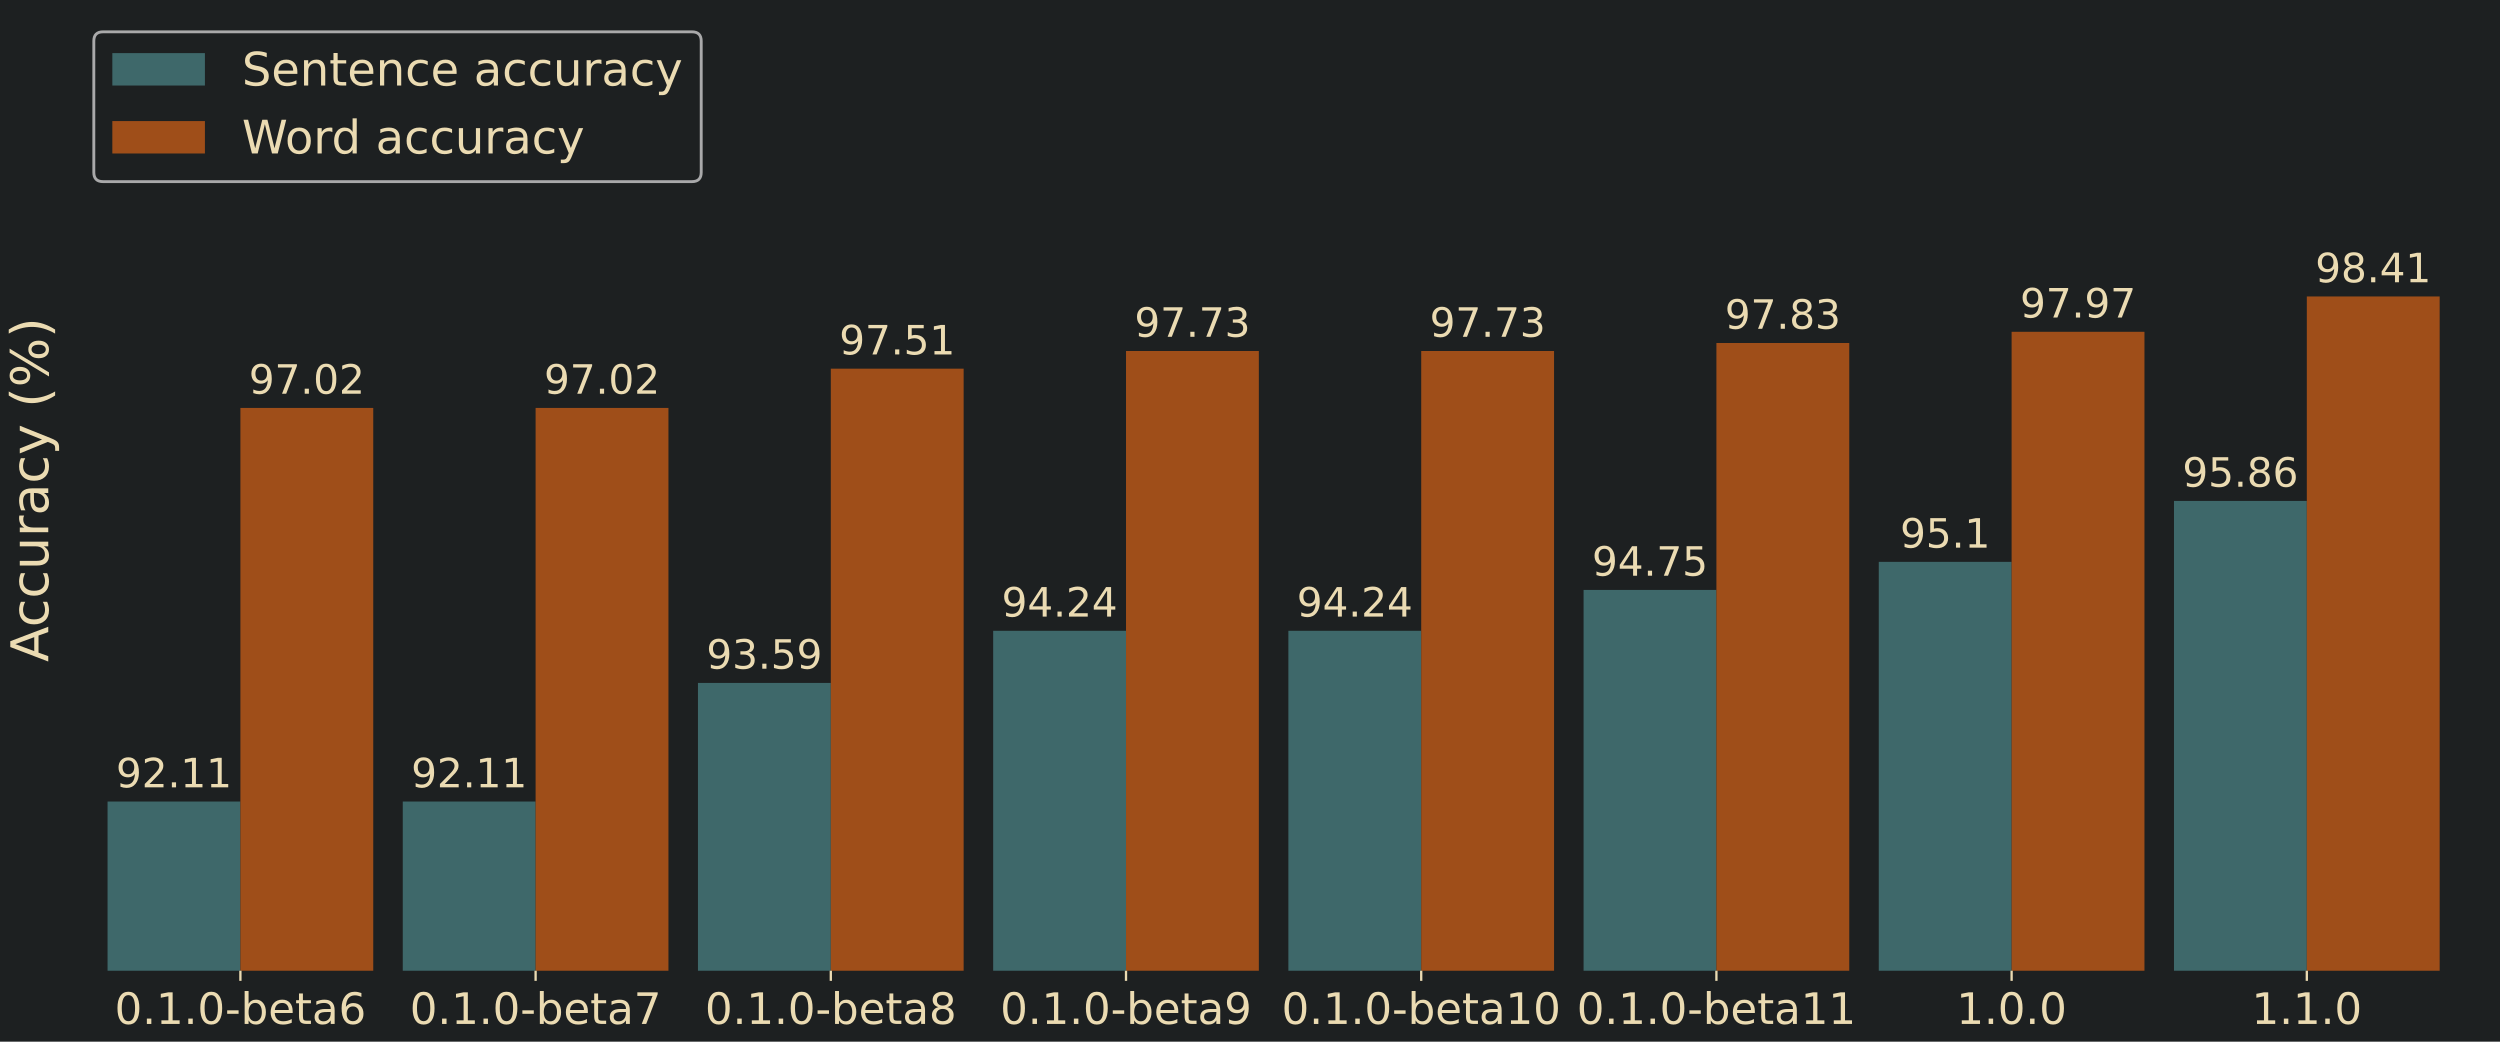
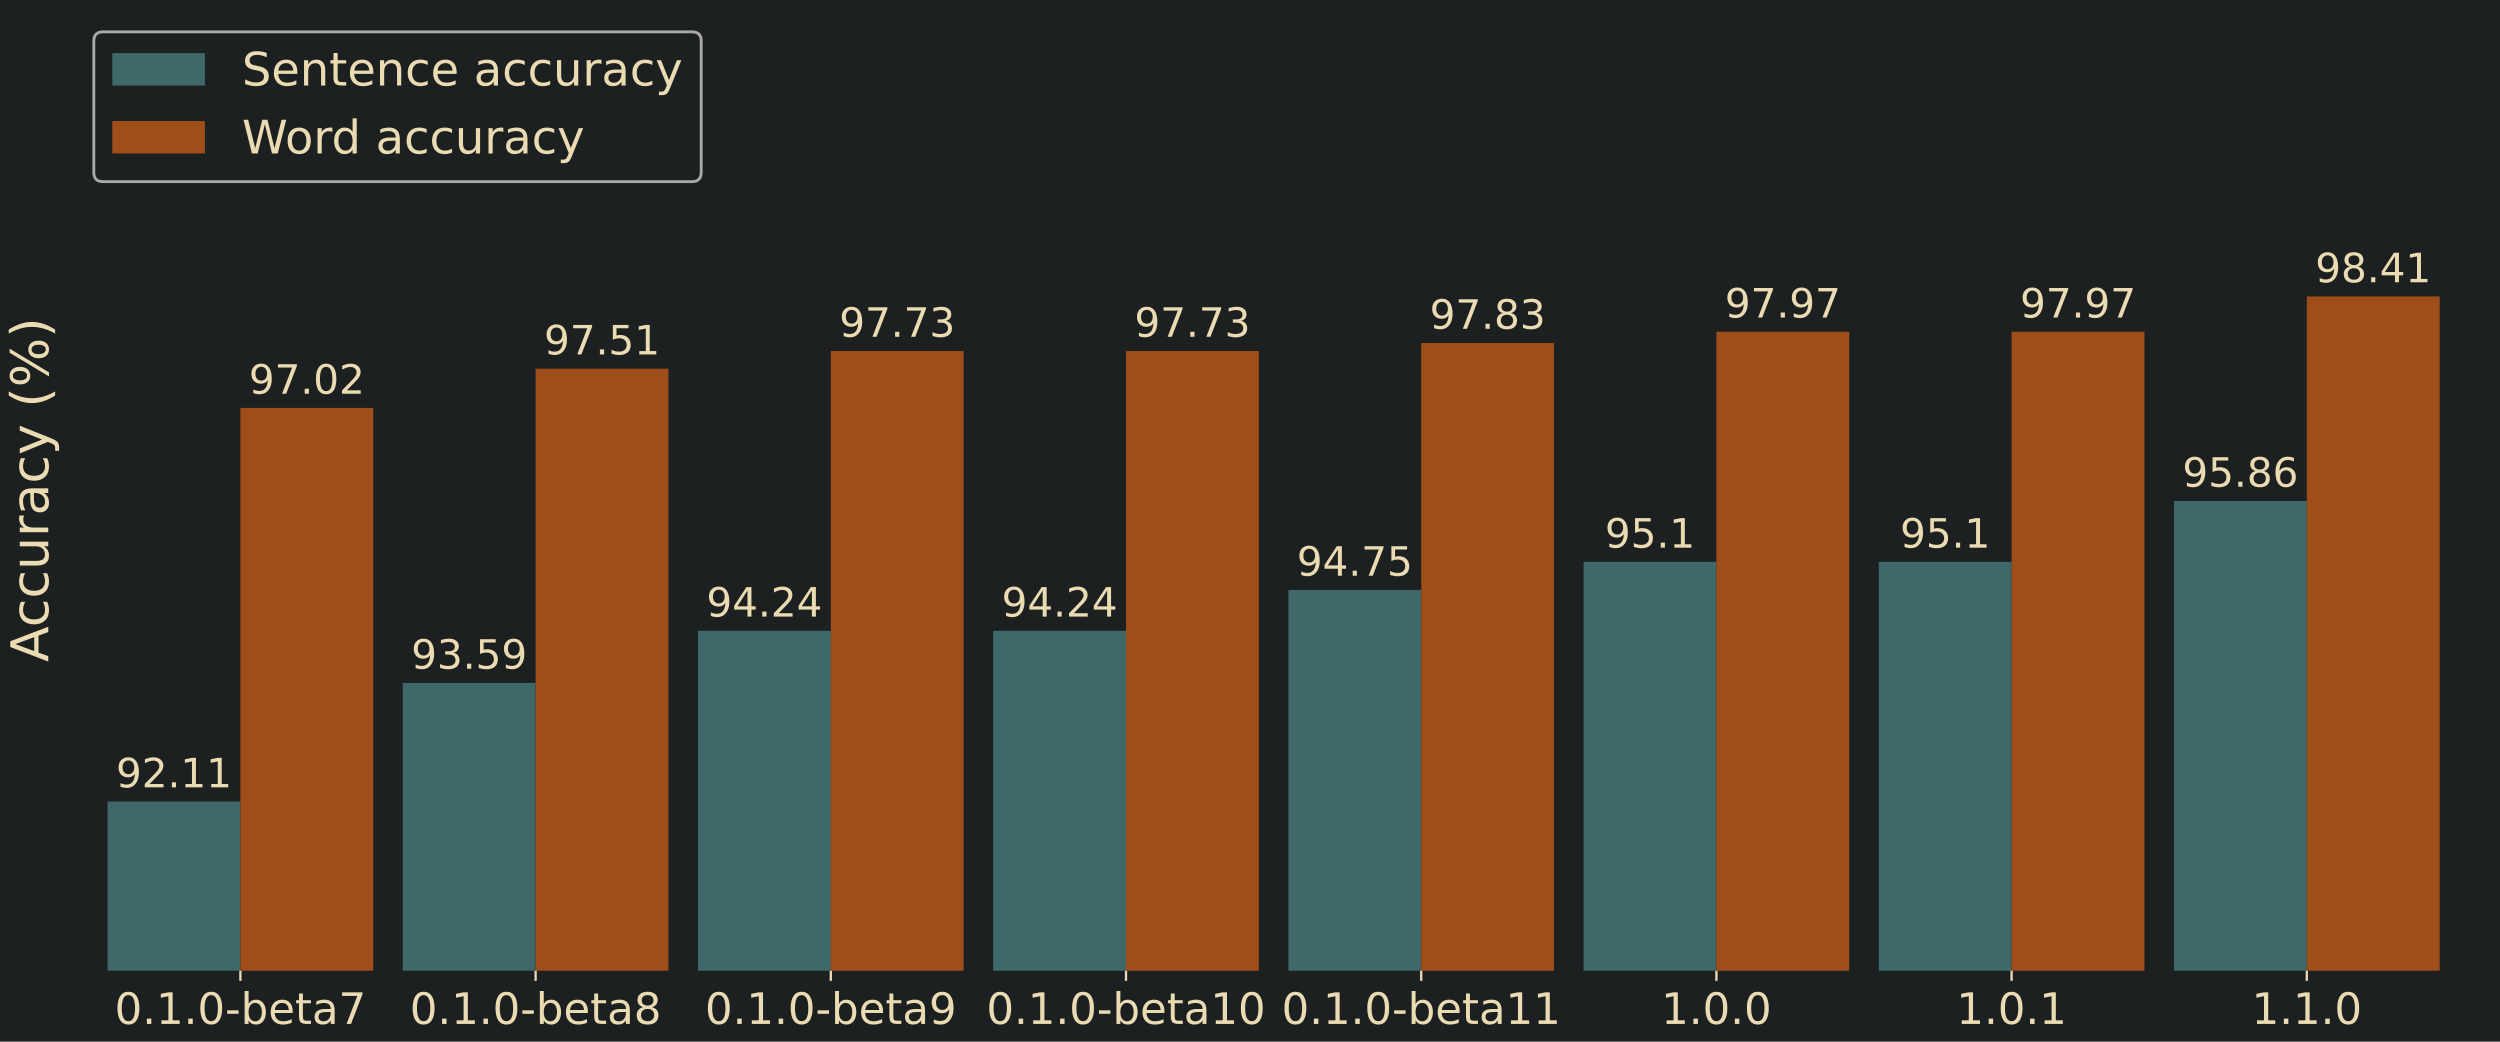
<svg xmlns="http://www.w3.org/2000/svg" xmlns:xlink="http://www.w3.org/1999/xlink" width="864pt" height="360pt" viewBox="0 0 864 360" version="1.1">
  <defs>
    <style type="text/css">*{stroke-linejoin: round; stroke-linecap: butt}</style>
  </defs>
  <g id="figure_1">
    <g id="patch_1">
      <path d="M 0 360  L 864 360  L 864 0  L 0 0  z " style="fill: #1d2021" />
    </g>
    <g id="axes_1">
      <g id="patch_2">
        <path d="M 24.421 335.483  L 861 335.483  L 861 3  L 24.421 3  z " style="fill: #1d2021" />
      </g>
      <g id="patch_3">
-         <path d="M 37.174 2829.1  L 83.083 2829.1  L 83.083 277.021  L 37.174 277.021  z " clip-path="url(#p973f9255ab)" style="fill: #3e686a" />
+         <path d="M 37.174 2829.1  L 83.083 2829.1  L 83.083 277.021  L 37.174 277.021  z " clip-path="url(#p9a933fe7af)" style="fill: #3e686a" />
      </g>
      <g id="patch_4">
-         <path d="M 139.195 2829.1  L 185.105 2829.1  L 185.105 277.021  L 139.195 277.021  z " clip-path="url(#p973f9255ab)" style="fill: #3e686a" />
+         <path d="M 139.195 2829.1  L 185.105 2829.1  L 185.105 236.015  L 139.195 236.015  z " clip-path="url(#p9a933fe7af)" style="fill: #3e686a" />
      </g>
      <g id="patch_5">
-         <path d="M 241.217 2829.1  L 287.127 2829.1  L 287.127 236.015  L 241.217 236.015  z " clip-path="url(#p973f9255ab)" style="fill: #3e686a" />
+         <path d="M 241.217 2829.1  L 287.127 2829.1  L 287.127 218.005  L 241.217 218.005  z " clip-path="url(#p9a933fe7af)" style="fill: #3e686a" />
      </g>
      <g id="patch_6">
-         <path d="M 343.239 2829.1  L 389.149 2829.1  L 389.149 218.005  L 343.239 218.005  z " clip-path="url(#p973f9255ab)" style="fill: #3e686a" />
+         <path d="M 343.239 2829.1  L 389.149 2829.1  L 389.149 218.005  L 343.239 218.005  z " clip-path="url(#p9a933fe7af)" style="fill: #3e686a" />
      </g>
      <g id="patch_7">
-         <path d="M 445.261 2829.1  L 491.171 2829.1  L 491.171 218.005  L 445.261 218.005  z " clip-path="url(#p973f9255ab)" style="fill: #3e686a" />
+         <path d="M 445.261 2829.1  L 491.171 2829.1  L 491.171 203.875  L 445.261 203.875  z " clip-path="url(#p9a933fe7af)" style="fill: #3e686a" />
      </g>
      <g id="patch_8">
-         <path d="M 547.283 2829.1  L 593.192 2829.1  L 593.192 203.875  L 547.283 203.875  z " clip-path="url(#p973f9255ab)" style="fill: #3e686a" />
+         <path d="M 547.283 2829.1  L 593.192 2829.1  L 593.192 194.178  L 547.283 194.178  z " clip-path="url(#p9a933fe7af)" style="fill: #3e686a" />
      </g>
      <g id="patch_9">
-         <path d="M 649.304 2829.1  L 695.214 2829.1  L 695.214 194.178  L 649.304 194.178  z " clip-path="url(#p973f9255ab)" style="fill: #3e686a" />
+         <path d="M 649.304 2829.1  L 695.214 2829.1  L 695.214 194.178  L 649.304 194.178  z " clip-path="url(#p9a933fe7af)" style="fill: #3e686a" />
      </g>
      <g id="patch_10">
-         <path d="M 751.326 2829.1  L 797.236 2829.1  L 797.236 173.12  L 751.326 173.12  z " clip-path="url(#p973f9255ab)" style="fill: #3e686a" />
+         <path d="M 751.326 2829.1  L 797.236 2829.1  L 797.236 173.12  L 751.326 173.12  z " clip-path="url(#p9a933fe7af)" style="fill: #3e686a" />
      </g>
      <g id="patch_11">
-         <path d="M 83.083 2829.1  L 128.993 2829.1  L 128.993 140.98  L 83.083 140.98  z " clip-path="url(#p973f9255ab)" style="fill: #9f4e19" />
+         <path d="M 83.083 2829.1  L 128.993 2829.1  L 128.993 140.98  L 83.083 140.98  z " clip-path="url(#p9a933fe7af)" style="fill: #9f4e19" />
      </g>
      <g id="patch_12">
-         <path d="M 185.105 2829.1  L 231.015 2829.1  L 231.015 140.98  L 185.105 140.98  z " clip-path="url(#p973f9255ab)" style="fill: #9f4e19" />
+         <path d="M 185.105 2829.1  L 231.015 2829.1  L 231.015 127.404  L 185.105 127.404  z " clip-path="url(#p9a933fe7af)" style="fill: #9f4e19" />
      </g>
      <g id="patch_13">
-         <path d="M 287.127 2829.1  L 333.037 2829.1  L 333.037 127.404  L 287.127 127.404  z " clip-path="url(#p973f9255ab)" style="fill: #9f4e19" />
+         <path d="M 287.127 2829.1  L 333.037 2829.1  L 333.037 121.309  L 287.127 121.309  z " clip-path="url(#p9a933fe7af)" style="fill: #9f4e19" />
      </g>
      <g id="patch_14">
-         <path d="M 389.149 2829.1  L 435.059 2829.1  L 435.059 121.309  L 389.149 121.309  z " clip-path="url(#p973f9255ab)" style="fill: #9f4e19" />
+         <path d="M 389.149 2829.1  L 435.059 2829.1  L 435.059 121.309  L 389.149 121.309  z " clip-path="url(#p9a933fe7af)" style="fill: #9f4e19" />
      </g>
      <g id="patch_15">
-         <path d="M 491.171 2829.1  L 537.08 2829.1  L 537.08 121.309  L 491.171 121.309  z " clip-path="url(#p973f9255ab)" style="fill: #9f4e19" />
+         <path d="M 491.171 2829.1  L 537.08 2829.1  L 537.08 118.538  L 491.171 118.538  z " clip-path="url(#p9a933fe7af)" style="fill: #9f4e19" />
      </g>
      <g id="patch_16">
-         <path d="M 593.192 2829.1  L 639.102 2829.1  L 639.102 118.538  L 593.192 118.538  z " clip-path="url(#p973f9255ab)" style="fill: #9f4e19" />
+         <path d="M 593.192 2829.1  L 639.102 2829.1  L 639.102 114.659  L 593.192 114.659  z " clip-path="url(#p9a933fe7af)" style="fill: #9f4e19" />
      </g>
      <g id="patch_17">
-         <path d="M 695.214 2829.1  L 741.124 2829.1  L 741.124 114.659  L 695.214 114.659  z " clip-path="url(#p973f9255ab)" style="fill: #9f4e19" />
+         <path d="M 695.214 2829.1  L 741.124 2829.1  L 741.124 114.659  L 695.214 114.659  z " clip-path="url(#p9a933fe7af)" style="fill: #9f4e19" />
      </g>
      <g id="patch_18">
-         <path d="M 797.236 2829.1  L 843.146 2829.1  L 843.146 102.468  L 797.236 102.468  z " clip-path="url(#p973f9255ab)" style="fill: #9f4e19" />
+         <path d="M 797.236 2829.1  L 843.146 2829.1  L 843.146 102.468  L 797.236 102.468  z " clip-path="url(#p9a933fe7af)" style="fill: #9f4e19" />
      </g>
      <g id="matplotlib.axis_1">
        <g id="xtick_1">
          <g id="line2d_1">
            <defs>
-               <path id="m630012e439" d="M 0 0  L 0 3.5  " style="stroke: #ebdbb2; stroke-width: 0.8" />
+               <path id="m8ef305261d" d="M 0 0  L 0 3.5  " style="stroke: #ebdbb2; stroke-width: 0.8" />
            </defs>
            <g>
-               <use xlink:href="#m630012e439" x="83.083" y="335.483" style="fill: #ebdbb2; stroke: #ebdbb2; stroke-width: 0.8" />
+               <use xlink:href="#m8ef305261d" x="83.083" y="335.483" style="fill: #ebdbb2; stroke: #ebdbb2; stroke-width: 0.8" />
            </g>
          </g>
          <g id="text_1">
            <g style="fill: #ebdbb2" transform="translate(39.61036 353.8802) scale(0.15 -0.15)">
              <defs>
                <path id="DejaVuSans-30" d="M 2034 4250  Q 1547 4250 1301 3770  Q 1056 3291 1056 2328  Q 1056 1369 1301 889  Q 1547 409 2034 409  Q 2525 409 2770 889  Q 3016 1369 3016 2328  Q 3016 3291 2770 3770  Q 2525 4250 2034 4250  z M 2034 4750  Q 2819 4750 3233 4129  Q 3647 3509 3647 2328  Q 3647 1150 3233 529  Q 2819 -91 2034 -91  Q 1250 -91 836 529  Q 422 1150 422 2328  Q 422 3509 836 4129  Q 1250 4750 2034 4750  z " transform="scale(0.015625)" />
                <path id="DejaVuSans-2e" d="M 684 794  L 1344 794  L 1344 0  L 684 0  L 684 794  z " transform="scale(0.015625)" />
                <path id="DejaVuSans-31" d="M 794 531  L 1825 531  L 1825 4091  L 703 3866  L 703 4441  L 1819 4666  L 2450 4666  L 2450 531  L 3481 531  L 3481 0  L 794 0  L 794 531  z " transform="scale(0.015625)" />
                <path id="DejaVuSans-2d" d="M 313 2009  L 1997 2009  L 1997 1497  L 313 1497  L 313 2009  z " transform="scale(0.015625)" />
                <path id="DejaVuSans-62" d="M 3116 1747  Q 3116 2381 2855 2742  Q 2594 3103 2138 3103  Q 1681 3103 1420 2742  Q 1159 2381 1159 1747  Q 1159 1113 1420 752  Q 1681 391 2138 391  Q 2594 391 2855 752  Q 3116 1113 3116 1747  z M 1159 2969  Q 1341 3281 1617 3432  Q 1894 3584 2278 3584  Q 2916 3584 3314 3078  Q 3713 2572 3713 1747  Q 3713 922 3314 415  Q 2916 -91 2278 -91  Q 1894 -91 1617 61  Q 1341 213 1159 525  L 1159 0  L 581 0  L 581 4863  L 1159 4863  L 1159 2969  z " transform="scale(0.015625)" />
                <path id="DejaVuSans-65" d="M 3597 1894  L 3597 1613  L 953 1613  Q 991 1019 1311 708  Q 1631 397 2203 397  Q 2534 397 2845 478  Q 3156 559 3463 722  L 3463 178  Q 3153 47 2828 -22  Q 2503 -91 2169 -91  Q 1331 -91 842 396  Q 353 884 353 1716  Q 353 2575 817 3079  Q 1281 3584 2069 3584  Q 2775 3584 3186 3129  Q 3597 2675 3597 1894  z M 3022 2063  Q 3016 2534 2758 2815  Q 2500 3097 2075 3097  Q 1594 3097 1305 2825  Q 1016 2553 972 2059  L 3022 2063  z " transform="scale(0.015625)" />
                <path id="DejaVuSans-74" d="M 1172 4494  L 1172 3500  L 2356 3500  L 2356 3053  L 1172 3053  L 1172 1153  Q 1172 725 1289 603  Q 1406 481 1766 481  L 2356 481  L 2356 0  L 1766 0  Q 1100 0 847 248  Q 594 497 594 1153  L 594 3053  L 172 3053  L 172 3500  L 594 3500  L 594 4494  L 1172 4494  z " transform="scale(0.015625)" />
                <path id="DejaVuSans-61" d="M 2194 1759  Q 1497 1759 1228 1600  Q 959 1441 959 1056  Q 959 750 1161 570  Q 1363 391 1709 391  Q 2188 391 2477 730  Q 2766 1069 2766 1631  L 2766 1759  L 2194 1759  z M 3341 1997  L 3341 0  L 2766 0  L 2766 531  Q 2569 213 2275 61  Q 1981 -91 1556 -91  Q 1019 -91 701 211  Q 384 513 384 1019  Q 384 1609 779 1909  Q 1175 2209 1959 2209  L 2766 2209  L 2766 2266  Q 2766 2663 2505 2880  Q 2244 3097 1772 3097  Q 1472 3097 1187 3025  Q 903 2953 641 2809  L 641 3341  Q 956 3463 1253 3523  Q 1550 3584 1831 3584  Q 2591 3584 2966 3190  Q 3341 2797 3341 1997  z " transform="scale(0.015625)" />
-                 <path id="DejaVuSans-36" d="M 2113 2584  Q 1688 2584 1439 2293  Q 1191 2003 1191 1497  Q 1191 994 1439 701  Q 1688 409 2113 409  Q 2538 409 2786 701  Q 3034 994 3034 1497  Q 3034 2003 2786 2293  Q 2538 2584 2113 2584  z M 3366 4563  L 3366 3988  Q 3128 4100 2886 4159  Q 2644 4219 2406 4219  Q 1781 4219 1451 3797  Q 1122 3375 1075 2522  Q 1259 2794 1537 2939  Q 1816 3084 2150 3084  Q 2853 3084 3261 2657  Q 3669 2231 3669 1497  Q 3669 778 3244 343  Q 2819 -91 2113 -91  Q 1303 -91 875 529  Q 447 1150 447 2328  Q 447 3434 972 4092  Q 1497 4750 2381 4750  Q 2619 4750 2861 4703  Q 3103 4656 3366 4563  z " transform="scale(0.015625)" />
-               </defs>
-               <use xlink:href="#DejaVuSans-30" />
-               <use xlink:href="#DejaVuSans-2e" x="63.623" />
-               <use xlink:href="#DejaVuSans-31" x="95.41" />
-               <use xlink:href="#DejaVuSans-2e" x="159.033" />
-               <use xlink:href="#DejaVuSans-30" x="190.82" />
-               <use xlink:href="#DejaVuSans-2d" x="254.443" />
-               <use xlink:href="#DejaVuSans-62" x="290.527" />
-               <use xlink:href="#DejaVuSans-65" x="354.004" />
-               <use xlink:href="#DejaVuSans-74" x="415.527" />
-               <use xlink:href="#DejaVuSans-61" x="454.736" />
-               <use xlink:href="#DejaVuSans-36" x="516.016" />
-             </g>
-           </g>
-         </g>
-         <g id="xtick_2">
-           <g id="line2d_2">
-             <g>
-               <use xlink:href="#m630012e439" x="185.105" y="335.483" style="fill: #ebdbb2; stroke: #ebdbb2; stroke-width: 0.8" />
-             </g>
-           </g>
-           <g id="text_2">
-             <g style="fill: #ebdbb2" transform="translate(141.6322 353.8802) scale(0.15 -0.15)">
-               <defs>
                <path id="DejaVuSans-37" d="M 525 4666  L 3525 4666  L 3525 4397  L 1831 0  L 1172 0  L 2766 4134  L 525 4134  L 525 4666  z " transform="scale(0.015625)" />
              </defs>
              <use xlink:href="#DejaVuSans-30" />
              <use xlink:href="#DejaVuSans-2e" x="63.623" />
              <use xlink:href="#DejaVuSans-31" x="95.41" />
              <use xlink:href="#DejaVuSans-2e" x="159.033" />
              <use xlink:href="#DejaVuSans-30" x="190.82" />
              <use xlink:href="#DejaVuSans-2d" x="254.443" />
              <use xlink:href="#DejaVuSans-62" x="290.527" />
              <use xlink:href="#DejaVuSans-65" x="354.004" />
              <use xlink:href="#DejaVuSans-74" x="415.527" />
              <use xlink:href="#DejaVuSans-61" x="454.736" />
              <use xlink:href="#DejaVuSans-37" x="516.016" />
            </g>
          </g>
        </g>
-         <g id="xtick_3">
-           <g id="line2d_3">
-             <g>
-               <use xlink:href="#m630012e439" x="287.127" y="335.483" style="fill: #ebdbb2; stroke: #ebdbb2; stroke-width: 0.8" />
-             </g>
-           </g>
-           <g id="text_3">
-             <g style="fill: #ebdbb2" transform="translate(243.654 353.8802) scale(0.15 -0.15)">
+         <g id="xtick_2">
+           <g id="line2d_2">
+             <g>
+               <use xlink:href="#m8ef305261d" x="185.105" y="335.483" style="fill: #ebdbb2; stroke: #ebdbb2; stroke-width: 0.8" />
+             </g>
+           </g>
+           <g id="text_2">
+             <g style="fill: #ebdbb2" transform="translate(141.6322 353.8802) scale(0.15 -0.15)">
              <defs>
                <path id="DejaVuSans-38" d="M 2034 2216  Q 1584 2216 1326 1975  Q 1069 1734 1069 1313  Q 1069 891 1326 650  Q 1584 409 2034 409  Q 2484 409 2743 651  Q 3003 894 3003 1313  Q 3003 1734 2745 1975  Q 2488 2216 2034 2216  z M 1403 2484  Q 997 2584 770 2862  Q 544 3141 544 3541  Q 544 4100 942 4425  Q 1341 4750 2034 4750  Q 2731 4750 3128 4425  Q 3525 4100 3525 3541  Q 3525 3141 3298 2862  Q 3072 2584 2669 2484  Q 3125 2378 3379 2068  Q 3634 1759 3634 1313  Q 3634 634 3220 271  Q 2806 -91 2034 -91  Q 1263 -91 848 271  Q 434 634 434 1313  Q 434 1759 690 2068  Q 947 2378 1403 2484  z M 1172 3481  Q 1172 3119 1398 2916  Q 1625 2713 2034 2713  Q 2441 2713 2670 2916  Q 2900 3119 2900 3481  Q 2900 3844 2670 4047  Q 2441 4250 2034 4250  Q 1625 4250 1398 4047  Q 1172 3844 1172 3481  z " transform="scale(0.015625)" />
              </defs>
              <use xlink:href="#DejaVuSans-30" />
              <use xlink:href="#DejaVuSans-2e" x="63.623" />
              <use xlink:href="#DejaVuSans-31" x="95.41" />
              <use xlink:href="#DejaVuSans-2e" x="159.033" />
              <use xlink:href="#DejaVuSans-30" x="190.82" />
              <use xlink:href="#DejaVuSans-2d" x="254.443" />
              <use xlink:href="#DejaVuSans-62" x="290.527" />
              <use xlink:href="#DejaVuSans-65" x="354.004" />
              <use xlink:href="#DejaVuSans-74" x="415.527" />
              <use xlink:href="#DejaVuSans-61" x="454.736" />
              <use xlink:href="#DejaVuSans-38" x="516.016" />
            </g>
          </g>
        </g>
-         <g id="xtick_4">
-           <g id="line2d_4">
-             <g>
-               <use xlink:href="#m630012e439" x="389.149" y="335.483" style="fill: #ebdbb2; stroke: #ebdbb2; stroke-width: 0.8" />
-             </g>
-           </g>
-           <g id="text_4">
-             <g style="fill: #ebdbb2" transform="translate(345.6758 353.8802) scale(0.15 -0.15)">
+         <g id="xtick_3">
+           <g id="line2d_3">
+             <g>
+               <use xlink:href="#m8ef305261d" x="287.127" y="335.483" style="fill: #ebdbb2; stroke: #ebdbb2; stroke-width: 0.8" />
+             </g>
+           </g>
+           <g id="text_3">
+             <g style="fill: #ebdbb2" transform="translate(243.654 353.8802) scale(0.15 -0.15)">
              <defs>
                <path id="DejaVuSans-39" d="M 703 97  L 703 672  Q 941 559 1184 500  Q 1428 441 1663 441  Q 2288 441 2617 861  Q 2947 1281 2994 2138  Q 2813 1869 2534 1725  Q 2256 1581 1919 1581  Q 1219 1581 811 2004  Q 403 2428 403 3163  Q 403 3881 828 4315  Q 1253 4750 1959 4750  Q 2769 4750 3195 4129  Q 3622 3509 3622 2328  Q 3622 1225 3098 567  Q 2575 -91 1691 -91  Q 1453 -91 1209 -44  Q 966 3 703 97  z M 1959 2075  Q 2384 2075 2632 2365  Q 2881 2656 2881 3163  Q 2881 3666 2632 3958  Q 2384 4250 1959 4250  Q 1534 4250 1286 3958  Q 1038 3666 1038 3163  Q 1038 2656 1286 2365  Q 1534 2075 1959 2075  z " transform="scale(0.015625)" />
              </defs>
              <use xlink:href="#DejaVuSans-30" />
              <use xlink:href="#DejaVuSans-2e" x="63.623" />
              <use xlink:href="#DejaVuSans-31" x="95.41" />
              <use xlink:href="#DejaVuSans-2e" x="159.033" />
              <use xlink:href="#DejaVuSans-30" x="190.82" />
              <use xlink:href="#DejaVuSans-2d" x="254.443" />
              <use xlink:href="#DejaVuSans-62" x="290.527" />
              <use xlink:href="#DejaVuSans-65" x="354.004" />
              <use xlink:href="#DejaVuSans-74" x="415.527" />
              <use xlink:href="#DejaVuSans-61" x="454.736" />
              <use xlink:href="#DejaVuSans-39" x="516.016" />
            </g>
          </g>
        </g>
-         <g id="xtick_5">
-           <g id="line2d_5">
-             <g>
-               <use xlink:href="#m630012e439" x="491.171" y="335.483" style="fill: #ebdbb2; stroke: #ebdbb2; stroke-width: 0.8" />
-             </g>
-           </g>
-           <g id="text_5">
-             <g style="fill: #ebdbb2" transform="translate(442.9258 353.8802) scale(0.15 -0.15)">
+         <g id="xtick_4">
+           <g id="line2d_4">
+             <g>
+               <use xlink:href="#m8ef305261d" x="389.149" y="335.483" style="fill: #ebdbb2; stroke: #ebdbb2; stroke-width: 0.8" />
+             </g>
+           </g>
+           <g id="text_4">
+             <g style="fill: #ebdbb2" transform="translate(340.9039 353.8802) scale(0.15 -0.15)">
              <use xlink:href="#DejaVuSans-30" />
              <use xlink:href="#DejaVuSans-2e" x="63.623" />
              <use xlink:href="#DejaVuSans-31" x="95.41" />
              <use xlink:href="#DejaVuSans-2e" x="159.033" />
              <use xlink:href="#DejaVuSans-30" x="190.82" />
              <use xlink:href="#DejaVuSans-2d" x="254.443" />
              <use xlink:href="#DejaVuSans-62" x="290.527" />
              <use xlink:href="#DejaVuSans-65" x="354.004" />
              <use xlink:href="#DejaVuSans-74" x="415.527" />
              <use xlink:href="#DejaVuSans-61" x="454.736" />
              <use xlink:href="#DejaVuSans-31" x="516.016" />
              <use xlink:href="#DejaVuSans-30" x="579.639" />
            </g>
          </g>
        </g>
-         <g id="xtick_6">
-           <g id="line2d_6">
-             <g>
-               <use xlink:href="#m630012e439" x="593.192" y="335.483" style="fill: #ebdbb2; stroke: #ebdbb2; stroke-width: 0.8" />
-             </g>
-           </g>
-           <g id="text_6">
-             <g style="fill: #ebdbb2" transform="translate(544.9476 353.8802) scale(0.15 -0.15)">
+         <g id="xtick_5">
+           <g id="line2d_5">
+             <g>
+               <use xlink:href="#m8ef305261d" x="491.171" y="335.483" style="fill: #ebdbb2; stroke: #ebdbb2; stroke-width: 0.8" />
+             </g>
+           </g>
+           <g id="text_5">
+             <g style="fill: #ebdbb2" transform="translate(442.9258 353.8802) scale(0.15 -0.15)">
              <use xlink:href="#DejaVuSans-30" />
              <use xlink:href="#DejaVuSans-2e" x="63.623" />
              <use xlink:href="#DejaVuSans-31" x="95.41" />
              <use xlink:href="#DejaVuSans-2e" x="159.033" />
              <use xlink:href="#DejaVuSans-30" x="190.82" />
              <use xlink:href="#DejaVuSans-2d" x="254.443" />
              <use xlink:href="#DejaVuSans-62" x="290.527" />
              <use xlink:href="#DejaVuSans-65" x="354.004" />
              <use xlink:href="#DejaVuSans-74" x="415.527" />
              <use xlink:href="#DejaVuSans-61" x="454.736" />
              <use xlink:href="#DejaVuSans-31" x="516.016" />
              <use xlink:href="#DejaVuSans-31" x="579.639" />
            </g>
          </g>
        </g>
+         <g id="xtick_6">
+           <g id="line2d_6">
+             <g>
+               <use xlink:href="#m8ef305261d" x="593.192" y="335.483" style="fill: #ebdbb2; stroke: #ebdbb2; stroke-width: 0.8" />
+             </g>
+           </g>
+           <g id="text_6">
+             <g style="fill: #ebdbb2" transform="translate(574.1097 353.8802) scale(0.15 -0.15)">
+               <use xlink:href="#DejaVuSans-31" />
+               <use xlink:href="#DejaVuSans-2e" x="63.623" />
+               <use xlink:href="#DejaVuSans-30" x="95.41" />
+               <use xlink:href="#DejaVuSans-2e" x="159.033" />
+               <use xlink:href="#DejaVuSans-30" x="190.82" />
+             </g>
+           </g>
+         </g>
        <g id="xtick_7">
          <g id="line2d_7">
            <g>
-               <use xlink:href="#m630012e439" x="695.214" y="335.483" style="fill: #ebdbb2; stroke: #ebdbb2; stroke-width: 0.8" />
+               <use xlink:href="#m8ef305261d" x="695.214" y="335.483" style="fill: #ebdbb2; stroke: #ebdbb2; stroke-width: 0.8" />
            </g>
          </g>
          <g id="text_7">
            <g style="fill: #ebdbb2" transform="translate(676.1315 353.8802) scale(0.15 -0.15)">
              <use xlink:href="#DejaVuSans-31" />
              <use xlink:href="#DejaVuSans-2e" x="63.623" />
              <use xlink:href="#DejaVuSans-30" x="95.41" />
              <use xlink:href="#DejaVuSans-2e" x="159.033" />
-               <use xlink:href="#DejaVuSans-30" x="190.82" />
+               <use xlink:href="#DejaVuSans-31" x="190.82" />
            </g>
          </g>
        </g>
        <g id="xtick_8">
          <g id="line2d_8">
            <g>
-               <use xlink:href="#m630012e439" x="797.236" y="335.483" style="fill: #ebdbb2; stroke: #ebdbb2; stroke-width: 0.8" />
+               <use xlink:href="#m8ef305261d" x="797.236" y="335.483" style="fill: #ebdbb2; stroke: #ebdbb2; stroke-width: 0.8" />
            </g>
          </g>
          <g id="text_8">
            <g style="fill: #ebdbb2" transform="translate(778.1533 353.8802) scale(0.15 -0.15)">
              <use xlink:href="#DejaVuSans-31" />
              <use xlink:href="#DejaVuSans-2e" x="63.623" />
              <use xlink:href="#DejaVuSans-31" x="95.41" />
              <use xlink:href="#DejaVuSans-2e" x="159.033" />
              <use xlink:href="#DejaVuSans-30" x="190.82" />
            </g>
          </g>
        </g>
      </g>
      <g id="matplotlib.axis_2">
        <g id="text_9">
          <g style="fill: #ebdbb2" transform="translate(16.67743 228.7666) rotate(-90) scale(0.18 -0.18)">
            <defs>
              <path id="DejaVuSans-41" d="M 2188 4044  L 1331 1722  L 3047 1722  L 2188 4044  z M 1831 4666  L 2547 4666  L 4325 0  L 3669 0  L 3244 1197  L 1141 1197  L 716 0  L 50 0  L 1831 4666  z " transform="scale(0.015625)" />
              <path id="DejaVuSans-63" d="M 3122 3366  L 3122 2828  Q 2878 2963 2633 3030  Q 2388 3097 2138 3097  Q 1578 3097 1268 2742  Q 959 2388 959 1747  Q 959 1106 1268 751  Q 1578 397 2138 397  Q 2388 397 2633 464  Q 2878 531 3122 666  L 3122 134  Q 2881 22 2623 -34  Q 2366 -91 2075 -91  Q 1284 -91 818 406  Q 353 903 353 1747  Q 353 2603 823 3093  Q 1294 3584 2113 3584  Q 2378 3584 2631 3529  Q 2884 3475 3122 3366  z " transform="scale(0.015625)" />
              <path id="DejaVuSans-75" d="M 544 1381  L 544 3500  L 1119 3500  L 1119 1403  Q 1119 906 1312 657  Q 1506 409 1894 409  Q 2359 409 2629 706  Q 2900 1003 2900 1516  L 2900 3500  L 3475 3500  L 3475 0  L 2900 0  L 2900 538  Q 2691 219 2414 64  Q 2138 -91 1772 -91  Q 1169 -91 856 284  Q 544 659 544 1381  z M 1991 3584  L 1991 3584  z " transform="scale(0.015625)" />
              <path id="DejaVuSans-72" d="M 2631 2963  Q 2534 3019 2420 3045  Q 2306 3072 2169 3072  Q 1681 3072 1420 2755  Q 1159 2438 1159 1844  L 1159 0  L 581 0  L 581 3500  L 1159 3500  L 1159 2956  Q 1341 3275 1631 3429  Q 1922 3584 2338 3584  Q 2397 3584 2469 3576  Q 2541 3569 2628 3553  L 2631 2963  z " transform="scale(0.015625)" />
              <path id="DejaVuSans-79" d="M 2059 -325  Q 1816 -950 1584 -1140  Q 1353 -1331 966 -1331  L 506 -1331  L 506 -850  L 844 -850  Q 1081 -850 1212 -737  Q 1344 -625 1503 -206  L 1606 56  L 191 3500  L 800 3500  L 1894 763  L 2988 3500  L 3597 3500  L 2059 -325  z " transform="scale(0.015625)" />
              <path id="DejaVuSans-20" transform="scale(0.015625)" />
              <path id="DejaVuSans-28" d="M 1984 4856  Q 1566 4138 1362 3434  Q 1159 2731 1159 2009  Q 1159 1288 1364 580  Q 1569 -128 1984 -844  L 1484 -844  Q 1016 -109 783 600  Q 550 1309 550 2009  Q 550 2706 781 3412  Q 1013 4119 1484 4856  L 1984 4856  z " transform="scale(0.015625)" />
              <path id="DejaVuSans-25" d="M 4653 2053  Q 4381 2053 4226 1822  Q 4072 1591 4072 1178  Q 4072 772 4226 539  Q 4381 306 4653 306  Q 4919 306 5073 539  Q 5228 772 5228 1178  Q 5228 1588 5073 1820  Q 4919 2053 4653 2053  z M 4653 2450  Q 5147 2450 5437 2106  Q 5728 1763 5728 1178  Q 5728 594 5436 251  Q 5144 -91 4653 -91  Q 4153 -91 3862 251  Q 3572 594 3572 1178  Q 3572 1766 3864 2108  Q 4156 2450 4653 2450  z M 1428 4353  Q 1159 4353 1004 4120  Q 850 3888 850 3481  Q 850 3069 1003 2837  Q 1156 2606 1428 2606  Q 1700 2606 1854 2837  Q 2009 3069 2009 3481  Q 2009 3884 1853 4118  Q 1697 4353 1428 4353  z M 4250 4750  L 4750 4750  L 1831 -91  L 1331 -91  L 4250 4750  z M 1428 4750  Q 1922 4750 2215 4408  Q 2509 4066 2509 3481  Q 2509 2891 2217 2550  Q 1925 2209 1428 2209  Q 931 2209 642 2551  Q 353 2894 353 3481  Q 353 4063 643 4406  Q 934 4750 1428 4750  z " transform="scale(0.015625)" />
              <path id="DejaVuSans-29" d="M 513 4856  L 1013 4856  Q 1481 4119 1714 3412  Q 1947 2706 1947 2009  Q 1947 1309 1714 600  Q 1481 -109 1013 -844  L 513 -844  Q 928 -128 1133 580  Q 1338 1288 1338 2009  Q 1338 2731 1133 3434  Q 928 4138 513 4856  z " transform="scale(0.015625)" />
            </defs>
            <use xlink:href="#DejaVuSans-41" />
            <use xlink:href="#DejaVuSans-63" x="66.658" />
            <use xlink:href="#DejaVuSans-63" x="121.639" />
            <use xlink:href="#DejaVuSans-75" x="176.619" />
            <use xlink:href="#DejaVuSans-72" x="239.998" />
            <use xlink:href="#DejaVuSans-61" x="281.111" />
            <use xlink:href="#DejaVuSans-63" x="342.391" />
            <use xlink:href="#DejaVuSans-79" x="397.371" />
            <use xlink:href="#DejaVuSans-20" x="456.551" />
            <use xlink:href="#DejaVuSans-28" x="488.338" />
            <use xlink:href="#DejaVuSans-25" x="527.352" />
            <use xlink:href="#DejaVuSans-29" x="622.371" />
          </g>
        </g>
      </g>
      <g id="text_10">
        <g style="fill: #ebdbb2" transform="translate(40.08881 272.1095) scale(0.14 -0.14)">
          <defs>
            <path id="DejaVuSans-32" d="M 1228 531  L 3431 531  L 3431 0  L 469 0  L 469 531  Q 828 903 1448 1529  Q 2069 2156 2228 2338  Q 2531 2678 2651 2914  Q 2772 3150 2772 3378  Q 2772 3750 2511 3984  Q 2250 4219 1831 4219  Q 1534 4219 1204 4116  Q 875 4013 500 3803  L 500 4441  Q 881 4594 1212 4672  Q 1544 4750 1819 4750  Q 2544 4750 2975 4387  Q 3406 4025 3406 3419  Q 3406 3131 3298 2873  Q 3191 2616 2906 2266  Q 2828 2175 2409 1742  Q 1991 1309 1228 531  z " transform="scale(0.015625)" />
          </defs>
          <use xlink:href="#DejaVuSans-39" />
          <use xlink:href="#DejaVuSans-32" x="63.623" />
          <use xlink:href="#DejaVuSans-2e" x="127.246" />
          <use xlink:href="#DejaVuSans-31" x="159.033" />
          <use xlink:href="#DejaVuSans-31" x="222.656" />
        </g>
      </g>
      <g id="text_11">
-         <g style="fill: #ebdbb2" transform="translate(142.1106 272.1095) scale(0.14 -0.14)">
-           <use xlink:href="#DejaVuSans-39" />
-           <use xlink:href="#DejaVuSans-32" x="63.623" />
-           <use xlink:href="#DejaVuSans-2e" x="127.246" />
-           <use xlink:href="#DejaVuSans-31" x="159.033" />
-           <use xlink:href="#DejaVuSans-31" x="222.656" />
-         </g>
-       </g>
-       <g id="text_12">
-         <g style="fill: #ebdbb2" transform="translate(244.1324 231.1034) scale(0.14 -0.14)">
+         <g style="fill: #ebdbb2" transform="translate(142.1106 231.1034) scale(0.14 -0.14)">
          <defs>
            <path id="DejaVuSans-33" d="M 2597 2516  Q 3050 2419 3304 2112  Q 3559 1806 3559 1356  Q 3559 666 3084 287  Q 2609 -91 1734 -91  Q 1441 -91 1130 -33  Q 819 25 488 141  L 488 750  Q 750 597 1062 519  Q 1375 441 1716 441  Q 2309 441 2620 675  Q 2931 909 2931 1356  Q 2931 1769 2642 2001  Q 2353 2234 1838 2234  L 1294 2234  L 1294 2753  L 1863 2753  Q 2328 2753 2575 2939  Q 2822 3125 2822 3475  Q 2822 3834 2567 4026  Q 2313 4219 1838 4219  Q 1578 4219 1281 4162  Q 984 4106 628 3988  L 628 4550  Q 988 4650 1302 4700  Q 1616 4750 1894 4750  Q 2613 4750 3031 4423  Q 3450 4097 3450 3541  Q 3450 3153 3228 2886  Q 3006 2619 2597 2516  z " transform="scale(0.015625)" />
            <path id="DejaVuSans-35" d="M 691 4666  L 3169 4666  L 3169 4134  L 1269 4134  L 1269 2991  Q 1406 3038 1543 3061  Q 1681 3084 1819 3084  Q 2600 3084 3056 2656  Q 3513 2228 3513 1497  Q 3513 744 3044 326  Q 2575 -91 1722 -91  Q 1428 -91 1123 -41  Q 819 9 494 109  L 494 744  Q 775 591 1075 516  Q 1375 441 1709 441  Q 2250 441 2565 725  Q 2881 1009 2881 1497  Q 2881 1984 2565 2268  Q 2250 2553 1709 2553  Q 1456 2553 1204 2497  Q 953 2441 691 2322  L 691 4666  z " transform="scale(0.015625)" />
          </defs>
          <use xlink:href="#DejaVuSans-39" />
          <use xlink:href="#DejaVuSans-33" x="63.623" />
          <use xlink:href="#DejaVuSans-2e" x="127.246" />
          <use xlink:href="#DejaVuSans-35" x="159.033" />
          <use xlink:href="#DejaVuSans-39" x="222.656" />
        </g>
      </g>
-       <g id="text_13">
-         <g style="fill: #ebdbb2" transform="translate(346.1543 213.0939) scale(0.14 -0.14)">
+       <g id="text_12">
+         <g style="fill: #ebdbb2" transform="translate(244.1324 213.0939) scale(0.14 -0.14)">
          <defs>
            <path id="DejaVuSans-34" d="M 2419 4116  L 825 1625  L 2419 1625  L 2419 4116  z M 2253 4666  L 3047 4666  L 3047 1625  L 3713 1625  L 3713 1100  L 3047 1100  L 3047 0  L 2419 0  L 2419 1100  L 313 1100  L 313 1709  L 2253 4666  z " transform="scale(0.015625)" />
          </defs>
          <use xlink:href="#DejaVuSans-39" />
          <use xlink:href="#DejaVuSans-34" x="63.623" />
          <use xlink:href="#DejaVuSans-2e" x="127.246" />
          <use xlink:href="#DejaVuSans-32" x="159.033" />
          <use xlink:href="#DejaVuSans-34" x="222.656" />
        </g>
      </g>
-       <g id="text_14">
-         <g style="fill: #ebdbb2" transform="translate(448.1761 213.0939) scale(0.14 -0.14)">
+       <g id="text_13">
+         <g style="fill: #ebdbb2" transform="translate(346.1543 213.0939) scale(0.14 -0.14)">
          <use xlink:href="#DejaVuSans-39" />
          <use xlink:href="#DejaVuSans-34" x="63.623" />
          <use xlink:href="#DejaVuSans-2e" x="127.246" />
          <use xlink:href="#DejaVuSans-32" x="159.033" />
          <use xlink:href="#DejaVuSans-34" x="222.656" />
        </g>
      </g>
-       <g id="text_15">
-         <g style="fill: #ebdbb2" transform="translate(550.1979 198.9634) scale(0.14 -0.14)">
+       <g id="text_14">
+         <g style="fill: #ebdbb2" transform="translate(448.1761 198.9634) scale(0.14 -0.14)">
          <use xlink:href="#DejaVuSans-39" />
          <use xlink:href="#DejaVuSans-34" x="63.623" />
          <use xlink:href="#DejaVuSans-2e" x="127.246" />
          <use xlink:href="#DejaVuSans-37" x="159.033" />
          <use xlink:href="#DejaVuSans-35" x="222.656" />
        </g>
      </g>
+       <g id="text_15">
+         <g style="fill: #ebdbb2" transform="translate(554.6516 189.266) scale(0.14 -0.14)">
+           <use xlink:href="#DejaVuSans-39" />
+           <use xlink:href="#DejaVuSans-35" x="63.623" />
+           <use xlink:href="#DejaVuSans-2e" x="127.246" />
+           <use xlink:href="#DejaVuSans-31" x="159.033" />
+         </g>
+       </g>
      <g id="text_16">
        <g style="fill: #ebdbb2" transform="translate(656.6735 189.266) scale(0.14 -0.14)">
          <use xlink:href="#DejaVuSans-39" />
          <use xlink:href="#DejaVuSans-35" x="63.623" />
          <use xlink:href="#DejaVuSans-2e" x="127.246" />
          <use xlink:href="#DejaVuSans-31" x="159.033" />
        </g>
      </g>
      <g id="text_17">
        <g style="fill: #ebdbb2" transform="translate(754.2415 168.2088) scale(0.14 -0.14)">
+           <defs>
+             <path id="DejaVuSans-36" d="M 2113 2584  Q 1688 2584 1439 2293  Q 1191 2003 1191 1497  Q 1191 994 1439 701  Q 1688 409 2113 409  Q 2538 409 2786 701  Q 3034 994 3034 1497  Q 3034 2003 2786 2293  Q 2538 2584 2113 2584  z M 3366 4563  L 3366 3988  Q 3128 4100 2886 4159  Q 2644 4219 2406 4219  Q 1781 4219 1451 3797  Q 1122 3375 1075 2522  Q 1259 2794 1537 2939  Q 1816 3084 2150 3084  Q 2853 3084 3261 2657  Q 3669 2231 3669 1497  Q 3669 778 3244 343  Q 2819 -91 2113 -91  Q 1303 -91 875 529  Q 447 1150 447 2328  Q 447 3434 972 4092  Q 1497 4750 2381 4750  Q 2619 4750 2861 4703  Q 3103 4656 3366 4563  z " transform="scale(0.015625)" />
+           </defs>
          <use xlink:href="#DejaVuSans-39" />
          <use xlink:href="#DejaVuSans-35" x="63.623" />
          <use xlink:href="#DejaVuSans-2e" x="127.246" />
          <use xlink:href="#DejaVuSans-38" x="159.033" />
          <use xlink:href="#DejaVuSans-36" x="222.656" />
        </g>
      </g>
      <g id="text_18">
        <g style="fill: #ebdbb2" transform="translate(85.99863 136.0688) scale(0.14 -0.14)">
          <use xlink:href="#DejaVuSans-39" />
          <use xlink:href="#DejaVuSans-37" x="63.623" />
          <use xlink:href="#DejaVuSans-2e" x="127.246" />
          <use xlink:href="#DejaVuSans-30" x="159.033" />
          <use xlink:href="#DejaVuSans-32" x="222.656" />
        </g>
      </g>
      <g id="text_19">
-         <g style="fill: #ebdbb2" transform="translate(188.0204 136.0688) scale(0.14 -0.14)">
-           <use xlink:href="#DejaVuSans-39" />
-           <use xlink:href="#DejaVuSans-37" x="63.623" />
-           <use xlink:href="#DejaVuSans-2e" x="127.246" />
-           <use xlink:href="#DejaVuSans-30" x="159.033" />
-           <use xlink:href="#DejaVuSans-32" x="222.656" />
-         </g>
-       </g>
-       <g id="text_20">
-         <g style="fill: #ebdbb2" transform="translate(290.0423 122.4925) scale(0.14 -0.14)">
+         <g style="fill: #ebdbb2" transform="translate(188.0204 122.4925) scale(0.14 -0.14)">
          <use xlink:href="#DejaVuSans-39" />
          <use xlink:href="#DejaVuSans-37" x="63.623" />
          <use xlink:href="#DejaVuSans-2e" x="127.246" />
          <use xlink:href="#DejaVuSans-35" x="159.033" />
          <use xlink:href="#DejaVuSans-31" x="222.656" />
        </g>
      </g>
+       <g id="text_20">
+         <g style="fill: #ebdbb2" transform="translate(290.0423 116.397) scale(0.14 -0.14)">
+           <use xlink:href="#DejaVuSans-39" />
+           <use xlink:href="#DejaVuSans-37" x="63.623" />
+           <use xlink:href="#DejaVuSans-2e" x="127.246" />
+           <use xlink:href="#DejaVuSans-37" x="159.033" />
+           <use xlink:href="#DejaVuSans-33" x="222.656" />
+         </g>
+       </g>
      <g id="text_21">
        <g style="fill: #ebdbb2" transform="translate(392.0641 116.397) scale(0.14 -0.14)">
          <use xlink:href="#DejaVuSans-39" />
          <use xlink:href="#DejaVuSans-37" x="63.623" />
          <use xlink:href="#DejaVuSans-2e" x="127.246" />
          <use xlink:href="#DejaVuSans-37" x="159.033" />
          <use xlink:href="#DejaVuSans-33" x="222.656" />
        </g>
      </g>
      <g id="text_22">
-         <g style="fill: #ebdbb2" transform="translate(494.0859 116.397) scale(0.14 -0.14)">
-           <use xlink:href="#DejaVuSans-39" />
-           <use xlink:href="#DejaVuSans-37" x="63.623" />
-           <use xlink:href="#DejaVuSans-2e" x="127.246" />
-           <use xlink:href="#DejaVuSans-37" x="159.033" />
-           <use xlink:href="#DejaVuSans-33" x="222.656" />
-         </g>
-       </g>
-       <g id="text_23">
-         <g style="fill: #ebdbb2" transform="translate(596.1077 113.6263) scale(0.14 -0.14)">
+         <g style="fill: #ebdbb2" transform="translate(494.0859 113.6263) scale(0.14 -0.14)">
          <use xlink:href="#DejaVuSans-39" />
          <use xlink:href="#DejaVuSans-37" x="63.623" />
          <use xlink:href="#DejaVuSans-2e" x="127.246" />
          <use xlink:href="#DejaVuSans-38" x="159.033" />
          <use xlink:href="#DejaVuSans-33" x="222.656" />
+         </g>
+       </g>
+       <g id="text_23">
+         <g style="fill: #ebdbb2" transform="translate(596.1077 109.7473) scale(0.14 -0.14)">
+           <use xlink:href="#DejaVuSans-39" />
+           <use xlink:href="#DejaVuSans-37" x="63.623" />
+           <use xlink:href="#DejaVuSans-2e" x="127.246" />
+           <use xlink:href="#DejaVuSans-39" x="159.033" />
+           <use xlink:href="#DejaVuSans-37" x="222.656" />
        </g>
      </g>
      <g id="text_24">
        <g style="fill: #ebdbb2" transform="translate(698.1295 109.7473) scale(0.14 -0.14)">
          <use xlink:href="#DejaVuSans-39" />
          <use xlink:href="#DejaVuSans-37" x="63.623" />
          <use xlink:href="#DejaVuSans-2e" x="127.246" />
          <use xlink:href="#DejaVuSans-39" x="159.033" />
          <use xlink:href="#DejaVuSans-37" x="222.656" />
        </g>
      </g>
      <g id="text_25">
        <g style="fill: #ebdbb2" transform="translate(800.1513 97.55631) scale(0.14 -0.14)">
          <use xlink:href="#DejaVuSans-39" />
          <use xlink:href="#DejaVuSans-38" x="63.623" />
          <use xlink:href="#DejaVuSans-2e" x="127.246" />
          <use xlink:href="#DejaVuSans-34" x="159.033" />
          <use xlink:href="#DejaVuSans-31" x="222.656" />
        </g>
      </g>
      <g id="legend_1">
        <g id="patch_19">
          <path d="M 35.621 62.77  L 239.138 62.77  Q 242.338 62.77 242.338 59.57  L 242.338 14.2  Q 242.338 11 239.138 11  L 35.621 11  Q 32.421 11 32.421 14.2  L 32.421 59.57  Q 32.421 62.77 35.621 62.77  z " style="fill: #1d2021; opacity: 0.8; stroke: #cccccc; stroke-linejoin: miter" />
        </g>
        <g id="patch_20">
          <path d="M 38.821 29.558  L 70.821 29.558  L 70.821 18.358  L 38.821 18.358  z " style="fill: #3e686a" />
        </g>
        <g id="text_26">
          <g style="fill: #ebdbb2" transform="translate(83.62086 29.55774) scale(0.16 -0.16)">
            <defs>
              <path id="DejaVuSans-53" d="M 3425 4513  L 3425 3897  Q 3066 4069 2747 4153  Q 2428 4238 2131 4238  Q 1616 4238 1336 4038  Q 1056 3838 1056 3469  Q 1056 3159 1242 3001  Q 1428 2844 1947 2747  L 2328 2669  Q 3034 2534 3370 2195  Q 3706 1856 3706 1288  Q 3706 609 3251 259  Q 2797 -91 1919 -91  Q 1588 -91 1214 -16  Q 841 59 441 206  L 441 856  Q 825 641 1194 531  Q 1563 422 1919 422  Q 2459 422 2753 634  Q 3047 847 3047 1241  Q 3047 1584 2836 1778  Q 2625 1972 2144 2069  L 1759 2144  Q 1053 2284 737 2584  Q 422 2884 422 3419  Q 422 4038 858 4394  Q 1294 4750 2059 4750  Q 2388 4750 2728 4690  Q 3069 4631 3425 4513  z " transform="scale(0.015625)" />
              <path id="DejaVuSans-6e" d="M 3513 2113  L 3513 0  L 2938 0  L 2938 2094  Q 2938 2591 2744 2837  Q 2550 3084 2163 3084  Q 1697 3084 1428 2787  Q 1159 2491 1159 1978  L 1159 0  L 581 0  L 581 3500  L 1159 3500  L 1159 2956  Q 1366 3272 1645 3428  Q 1925 3584 2291 3584  Q 2894 3584 3203 3211  Q 3513 2838 3513 2113  z " transform="scale(0.015625)" />
            </defs>
            <use xlink:href="#DejaVuSans-53" />
            <use xlink:href="#DejaVuSans-65" x="63.477" />
            <use xlink:href="#DejaVuSans-6e" x="125" />
            <use xlink:href="#DejaVuSans-74" x="188.379" />
            <use xlink:href="#DejaVuSans-65" x="227.588" />
            <use xlink:href="#DejaVuSans-6e" x="289.111" />
            <use xlink:href="#DejaVuSans-63" x="352.49" />
            <use xlink:href="#DejaVuSans-65" x="407.471" />
            <use xlink:href="#DejaVuSans-20" x="468.994" />
            <use xlink:href="#DejaVuSans-61" x="500.781" />
            <use xlink:href="#DejaVuSans-63" x="562.061" />
            <use xlink:href="#DejaVuSans-63" x="617.041" />
            <use xlink:href="#DejaVuSans-75" x="672.021" />
            <use xlink:href="#DejaVuSans-72" x="735.4" />
            <use xlink:href="#DejaVuSans-61" x="776.514" />
            <use xlink:href="#DejaVuSans-63" x="837.793" />
            <use xlink:href="#DejaVuSans-79" x="892.773" />
          </g>
        </g>
        <g id="patch_21">
          <path d="M 38.821 53.043  L 70.821 53.043  L 70.821 41.843  L 38.821 41.843  z " style="fill: #9f4e19" />
        </g>
        <g id="text_27">
          <g style="fill: #ebdbb2" transform="translate(83.62086 53.04274) scale(0.16 -0.16)">
            <defs>
              <path id="DejaVuSans-57" d="M 213 4666  L 850 4666  L 1831 722  L 2809 4666  L 3519 4666  L 4500 722  L 5478 4666  L 6119 4666  L 4947 0  L 4153 0  L 3169 4050  L 2175 0  L 1381 0  L 213 4666  z " transform="scale(0.015625)" />
              <path id="DejaVuSans-6f" d="M 1959 3097  Q 1497 3097 1228 2736  Q 959 2375 959 1747  Q 959 1119 1226 758  Q 1494 397 1959 397  Q 2419 397 2687 759  Q 2956 1122 2956 1747  Q 2956 2369 2687 2733  Q 2419 3097 1959 3097  z M 1959 3584  Q 2709 3584 3137 3096  Q 3566 2609 3566 1747  Q 3566 888 3137 398  Q 2709 -91 1959 -91  Q 1206 -91 779 398  Q 353 888 353 1747  Q 353 2609 779 3096  Q 1206 3584 1959 3584  z " transform="scale(0.015625)" />
              <path id="DejaVuSans-64" d="M 2906 2969  L 2906 4863  L 3481 4863  L 3481 0  L 2906 0  L 2906 525  Q 2725 213 2448 61  Q 2172 -91 1784 -91  Q 1150 -91 751 415  Q 353 922 353 1747  Q 353 2572 751 3078  Q 1150 3584 1784 3584  Q 2172 3584 2448 3432  Q 2725 3281 2906 2969  z M 947 1747  Q 947 1113 1208 752  Q 1469 391 1925 391  Q 2381 391 2643 752  Q 2906 1113 2906 1747  Q 2906 2381 2643 2742  Q 2381 3103 1925 3103  Q 1469 3103 1208 2742  Q 947 2381 947 1747  z " transform="scale(0.015625)" />
            </defs>
            <use xlink:href="#DejaVuSans-57" />
            <use xlink:href="#DejaVuSans-6f" x="93.002" />
            <use xlink:href="#DejaVuSans-72" x="154.184" />
            <use xlink:href="#DejaVuSans-64" x="193.547" />
            <use xlink:href="#DejaVuSans-20" x="257.023" />
            <use xlink:href="#DejaVuSans-61" x="288.811" />
            <use xlink:href="#DejaVuSans-63" x="350.09" />
            <use xlink:href="#DejaVuSans-63" x="405.07" />
            <use xlink:href="#DejaVuSans-75" x="460.051" />
            <use xlink:href="#DejaVuSans-72" x="523.43" />
            <use xlink:href="#DejaVuSans-61" x="564.543" />
            <use xlink:href="#DejaVuSans-63" x="625.822" />
            <use xlink:href="#DejaVuSans-79" x="680.803" />
          </g>
        </g>
      </g>
    </g>
  </g>
  <defs>
-     <clipPath id="p973f9255ab">
+     <clipPath id="p9a933fe7af">
      <rect x="24.421" y="3" width="836.579" height="332.482" />
    </clipPath>
  </defs>
</svg>
